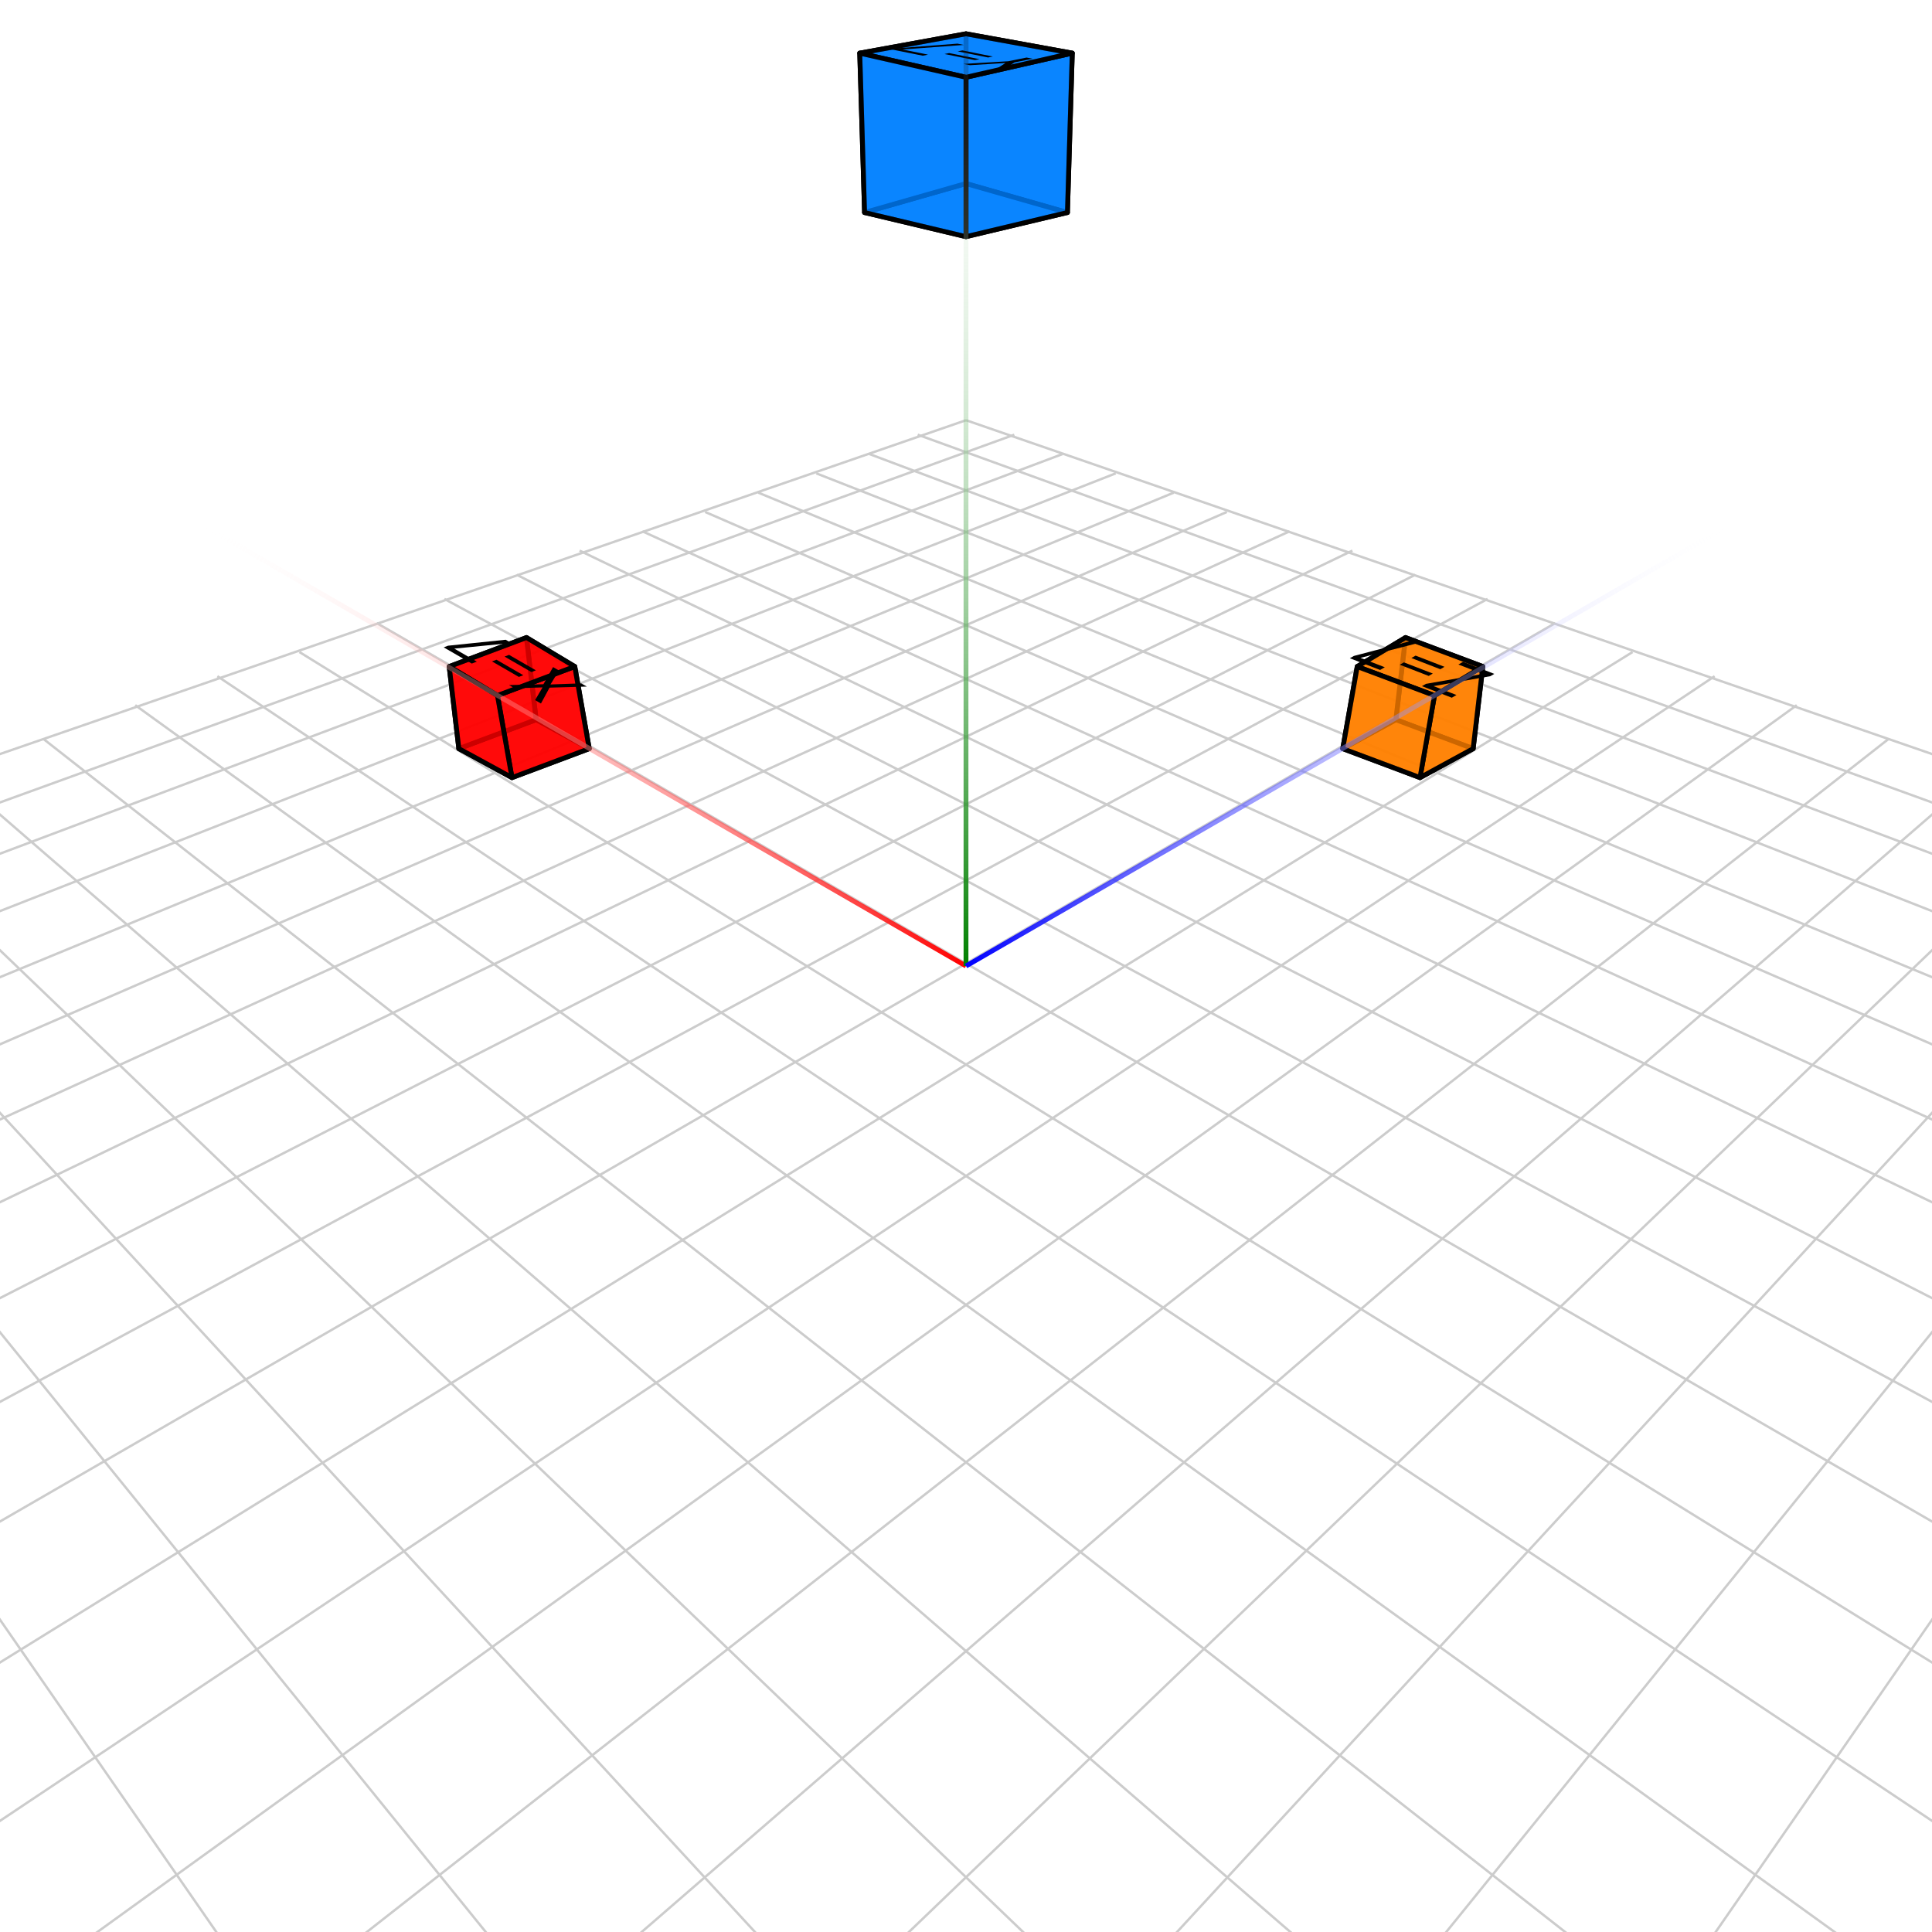
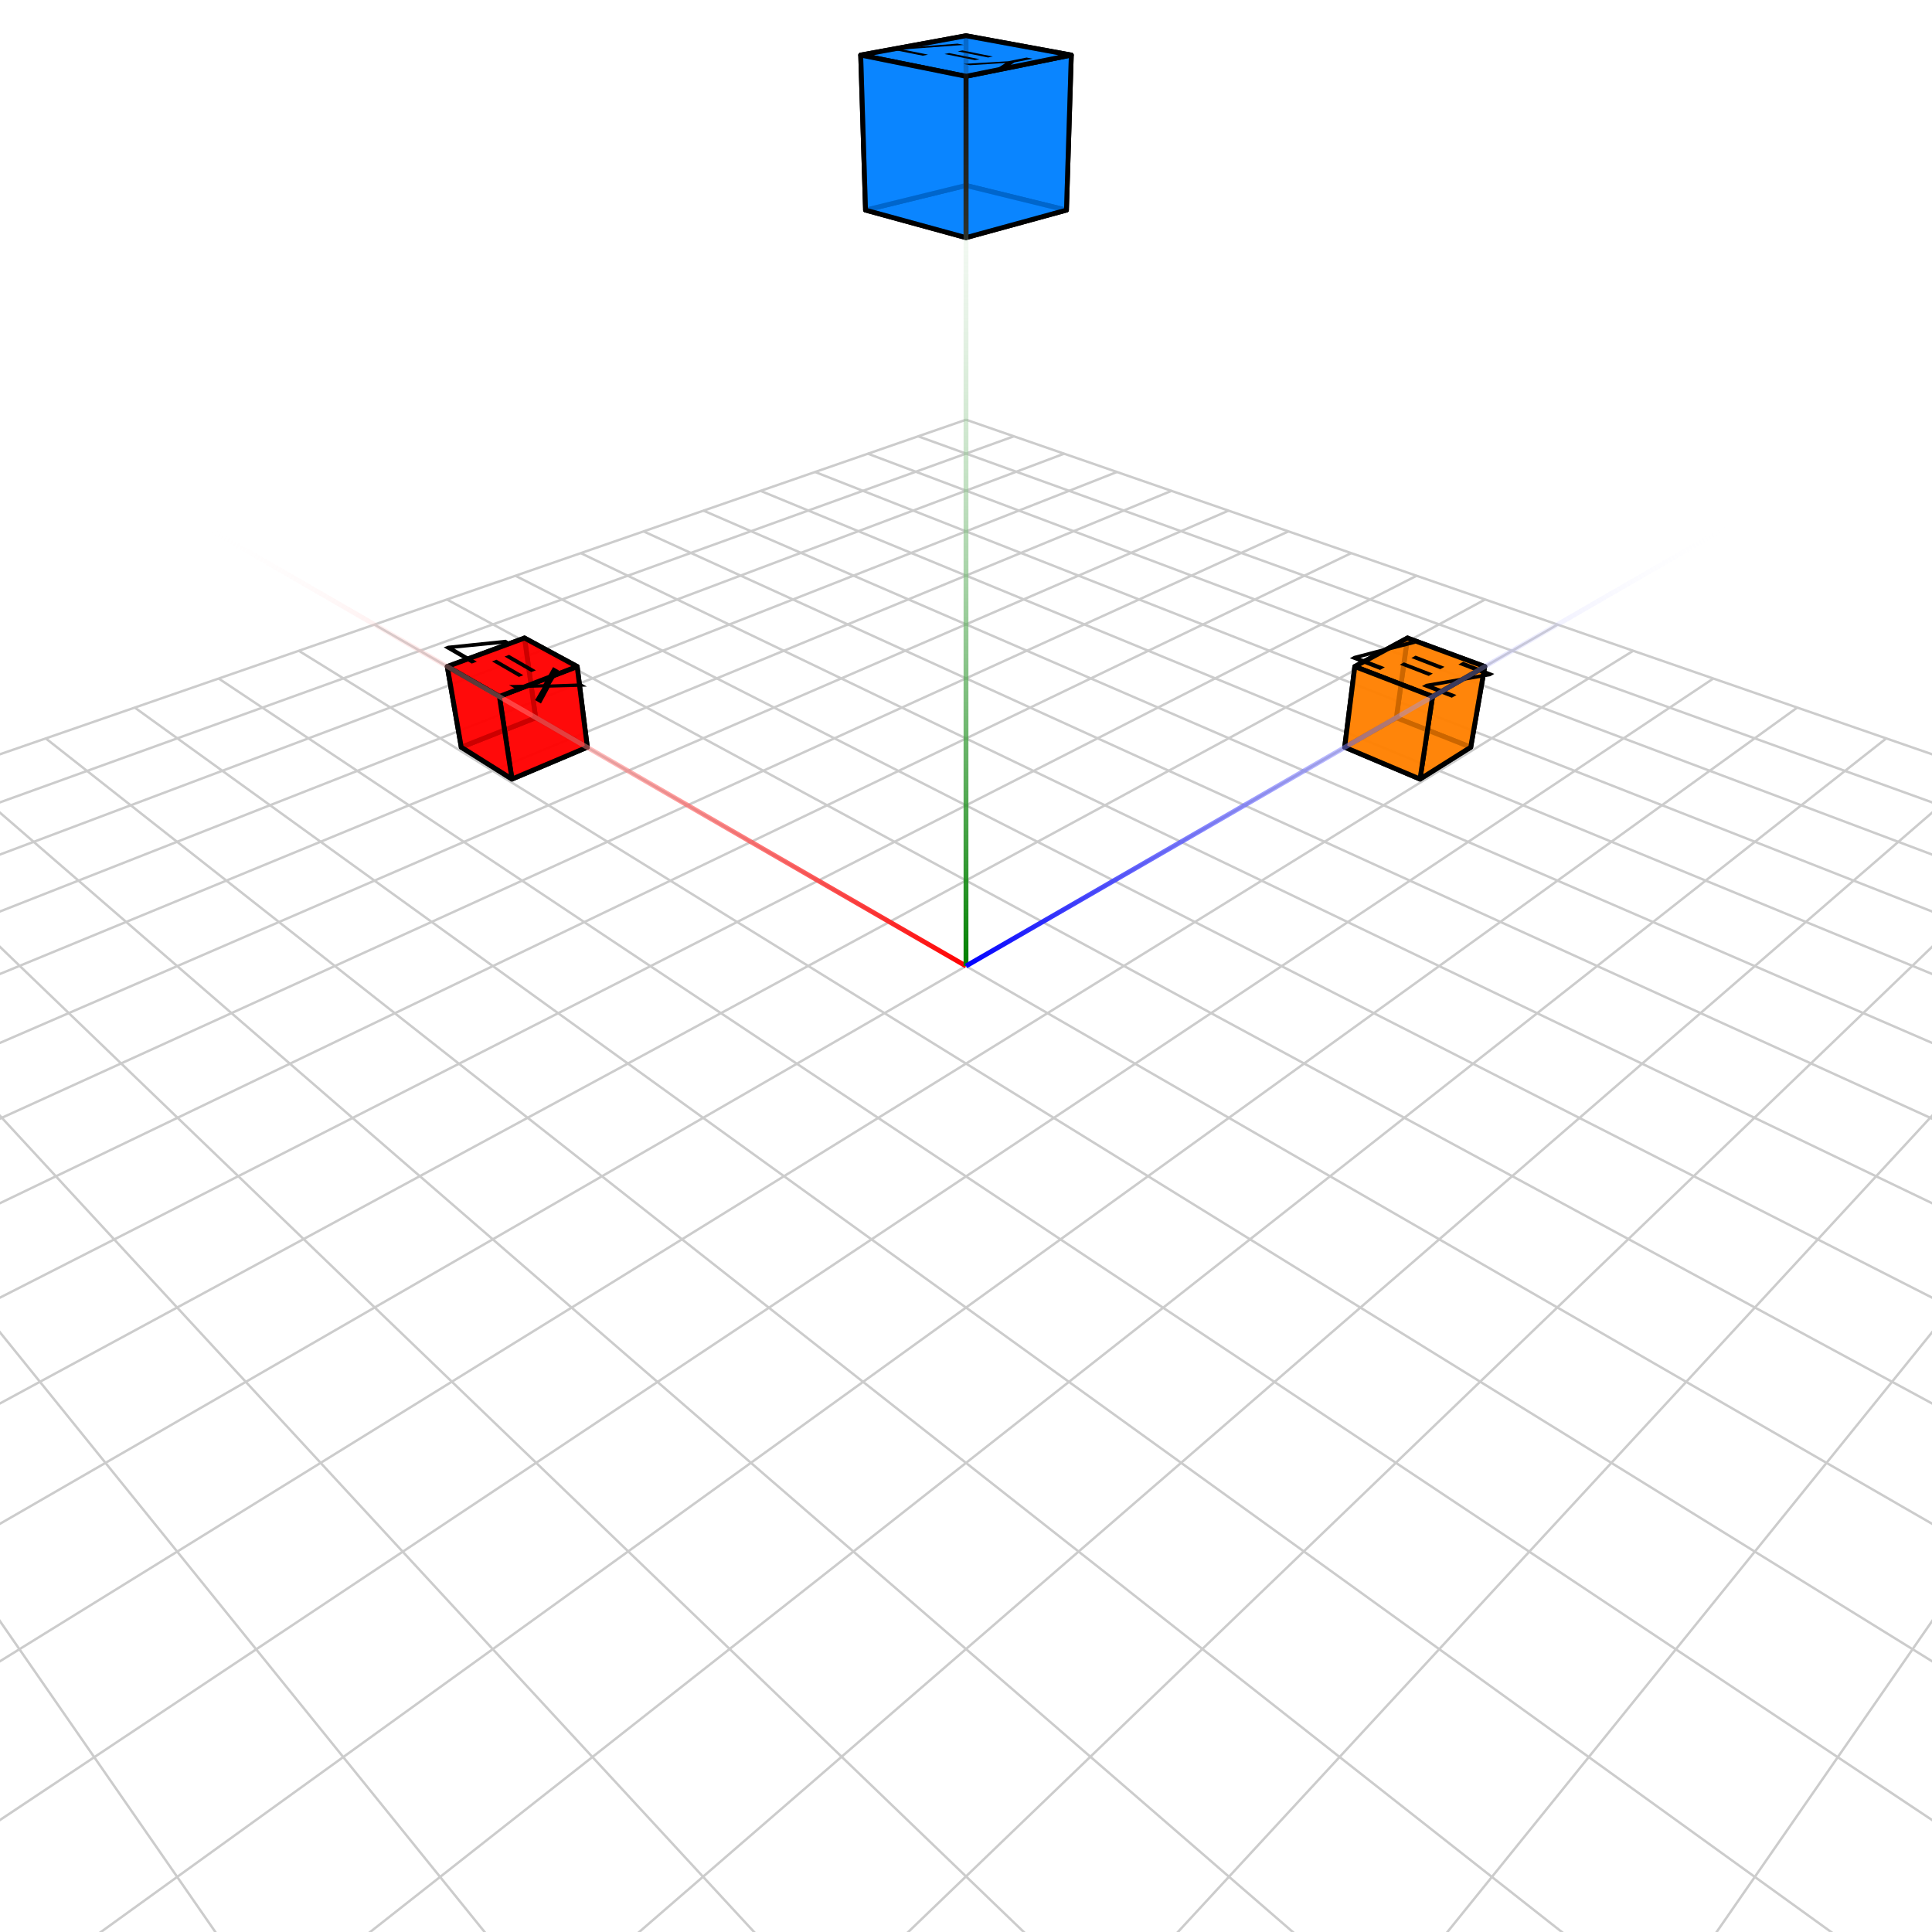
<svg xmlns="http://www.w3.org/2000/svg" width="400" height="400" viewBox="-200 -200 400 400">
  <rect x="-200" y="-200" width="400" height="400" fill="white" />
  <g stroke="#ccc" stroke-width="0.5">
-     <line x1="0" y1="566" x2="327" y2="0" />
-     <line x1="0" y1="566" x2="-327" y2="0" />
-     <line x1="-45" y1="489" x2="300" y2="-9" />
-     <line x1="45" y1="489" x2="-300" y2="-9" />
-     <line x1="-82" y1="424" x2="276" y2="-18" />
-     <line x1="82" y1="424" x2="-276" y2="-18" />
-     <line x1="-113" y1="370" x2="252" y2="-26" />
-     <line x1="113" y1="370" x2="-252" y2="-26" />
-     <line x1="-140" y1="323" x2="231" y2="-33" />
-     <line x1="140" y1="323" x2="-231" y2="-33" />
-     <line x1="-163" y1="283" x2="210" y2="-40" />
-     <line x1="163" y1="283" x2="-210" y2="-40" />
-     <line x1="-184" y1="247" x2="191" y2="-47" />
-     <line x1="184" y1="247" x2="-191" y2="-47" />
-     <line x1="-202" y1="216" x2="172" y2="-54" />
-     <line x1="202" y1="216" x2="-172" y2="-54" />
-     <line x1="-218" y1="189" x2="155" y2="-60" />
-     <line x1="218" y1="189" x2="-155" y2="-60" />
-     <line x1="-232" y1="164" x2="138" y2="-65" />
-     <line x1="232" y1="164" x2="-138" y2="-65" />
-     <line x1="-245" y1="141" x2="122" y2="-71" />
-     <line x1="245" y1="141" x2="-122" y2="-71" />
-     <line x1="-257" y1="121" x2="108" y2="-76" />
-     <line x1="257" y1="121" x2="-108" y2="-76" />
-     <line x1="-267" y1="103" x2="93" y2="-81" />
-     <line x1="267" y1="103" x2="-93" y2="-81" />
-     <line x1="-277" y1="86" x2="80" y2="-86" />
-     <line x1="277" y1="86" x2="-80" y2="-86" />
-     <line x1="-286" y1="71" x2="67" y2="-90" />
-     <line x1="286" y1="71" x2="-67" y2="-90" />
-     <line x1="-294" y1="57" x2="54" y2="-94" />
-     <line x1="294" y1="57" x2="-54" y2="-94" />
-     <line x1="-301" y1="44" x2="43" y2="-98" />
-     <line x1="301" y1="44" x2="-43" y2="-98" />
-     <line x1="-308" y1="31" x2="31" y2="-102" />
-     <line x1="308" y1="31" x2="-31" y2="-102" />
-     <line x1="-315" y1="20" x2="20" y2="-106" />
-     <line x1="315" y1="20" x2="-20" y2="-106" />
-     <line x1="-321" y1="10" x2="10" y2="-110" />
-     <line x1="321" y1="10" x2="-10" y2="-110" />
-     <line x1="-327" y1="0" x2="0" y2="-113" />
-     <line x1="327" y1="0" x2="0" y2="-113" />
+     <line x1="0" y1="565.7" x2="326.6" y2="0" />
+     <line x1="0" y1="565.7" x2="-326.6" y2="0" />
+     <line x1="-44.5" y1="488.5" x2="300.3" y2="-9.1" />
+     <line x1="44.5" y1="488.5" x2="-300.3" y2="-9.1" />
+     <line x1="-81.6" y1="424.3" x2="275.6" y2="-17.7" />
+     <line x1="81.6" y1="424.3" x2="-275.6" y2="-17.7" />
+     <line x1="-113.1" y1="369.9" x2="252.4" y2="-25.7" />
+     <line x1="113.1" y1="369.9" x2="-252.4" y2="-25.7" />
+     <line x1="-140" y1="323.2" x2="230.5" y2="-33.3" />
+     <line x1="140" y1="323.2" x2="-230.5" y2="-33.3" />
+     <line x1="-163.3" y1="282.8" x2="210" y2="-40.4" />
+     <line x1="163.3" y1="282.8" x2="-210" y2="-40.4" />
+     <line x1="-183.7" y1="247.5" x2="190.5" y2="-47.1" />
+     <line x1="183.7" y1="247.5" x2="-190.5" y2="-47.1" />
+     <line x1="-201.7" y1="216.3" x2="172.1" y2="-53.5" />
+     <line x1="201.7" y1="216.3" x2="-172.1" y2="-53.5" />
+     <line x1="-217.7" y1="188.6" x2="154.7" y2="-59.5" />
+     <line x1="217.7" y1="188.6" x2="-154.7" y2="-59.5" />
+     <line x1="-232.1" y1="163.8" x2="138.2" y2="-65.3" />
+     <line x1="232.1" y1="163.8" x2="-138.2" y2="-65.3" />
+     <line x1="-244.9" y1="141.4" x2="122.5" y2="-70.7" />
+     <line x1="244.9" y1="141.4" x2="-122.5" y2="-70.7" />
+     <line x1="-256.6" y1="121.2" x2="107.5" y2="-75.9" />
+     <line x1="256.6" y1="121.2" x2="-107.5" y2="-75.9" />
+     <line x1="-267.2" y1="102.9" x2="93.3" y2="-80.8" />
+     <line x1="267.2" y1="102.9" x2="-93.3" y2="-80.8" />
+     <line x1="-276.9" y1="86.1" x2="79.8" y2="-85.5" />
+     <line x1="276.9" y1="86.1" x2="-79.8" y2="-85.5" />
+     <line x1="-285.8" y1="70.7" x2="66.8" y2="-90" />
+     <line x1="285.8" y1="70.7" x2="-66.8" y2="-90" />
+     <line x1="-293.9" y1="56.6" x2="54.4" y2="-94.3" />
+     <line x1="293.9" y1="56.6" x2="-54.4" y2="-94.3" />
+     <line x1="-301.5" y1="43.5" x2="42.6" y2="-98.4" />
+     <line x1="301.5" y1="43.5" x2="-42.6" y2="-98.4" />
+     <line x1="-308.5" y1="31.4" x2="31.3" y2="-102.3" />
+     <line x1="308.5" y1="31.4" x2="-31.3" y2="-102.3" />
+     <line x1="-314.9" y1="20.2" x2="20.4" y2="-106.1" />
+     <line x1="314.9" y1="20.2" x2="-20.4" y2="-106.1" />
+     <line x1="-321" y1="9.8" x2="10" y2="-109.7" />
+     <line x1="321" y1="9.8" x2="-10" y2="-109.7" />
+     <line x1="-326.6" y1="0" x2="0" y2="-113.1" />
+     <line x1="326.6" y1="0" x2="0" y2="-113.1" />
  </g>
  <g stroke="#000" stroke-width="1" stroke-linecap="round" stroke-linejoin="round">
-     <polygon fill="rgba(255,128,0,0.8)" points="105,-45 107,-62 91,-68 89,-51" />
-     <polygon fill="rgba(255,128,0,0.8)" points="94,-39 78,-45 89,-51 105,-45" />
-     <polygon fill="rgba(255,128,0,0.8)" points="78,-45 81,-62 91,-68 89,-51" />
-     <polygon fill="rgba(255,128,0,0.8)" points="94,-39 97,-56 107,-62 105,-45" />
-     <polygon fill="rgba(255,128,0,0.8)" points="97,-56 81,-62 91,-68 107,-62" />
-     <polygon fill="rgba(255,128,0,0.8)" points="94,-39 78,-45 81,-62 97,-56" />
-     <polygon fill="rgba(0,128,255,0.8)" points="21,-156 22,-189 0,-193 0,-162" />
-     <polygon fill="rgba(255,0,0,0.8)" points="-78,-45 -81,-62 -91,-68 -89,-51" />
-     <polygon fill="rgba(255,0,0,0.8)" points="-94,-39 -105,-45 -89,-51 -78,-45" />
-     <polygon fill="rgba(255,0,0,0.8)" points="-105,-45 -107,-62 -91,-68 -89,-51" />
-     <polygon fill="rgba(255,0,0,0.8)" points="-94,-39 -97,-56 -81,-62 -78,-45" />
-     <polygon fill="rgba(255,0,0,0.8)" points="-97,-56 -107,-62 -91,-68 -81,-62" />
-     <polygon fill="rgba(0,128,255,0.8)" points="0,-151 -21,-156 0,-162 21,-156" />
-     <polygon fill="rgba(0,128,255,0.8)" points="-21,-156 -22,-189 0,-193 0,-162" />
-     <polygon fill="rgba(0,128,255,0.8)" points="0,-151 0,-184 22,-189 21,-156" />
-     <polygon fill="rgba(0,128,255,0.8)" points="0,-184 -22,-189 0,-193 22,-189" />
-     <polygon fill="rgba(255,0,0,0.8)" points="-94,-39 -105,-45 -107,-62 -97,-56" />
-     <polygon fill="rgba(0,128,255,0.8)" points="0,-151 -21,-156 -22,-189 0,-184" />
+     <polygon fill="rgba(255,128,0,0.8)" points="104.5,-45.3 107.4,-62 91.4,-67.9 89.1,-51.4" />
+     <polygon fill="rgba(255,128,0,0.8)" points="94,-38.7 78.4,-45.3 89.1,-51.4 104.5,-45.3" />
+     <polygon fill="rgba(255,128,0,0.8)" points="78.4,-45.3 80.5,-62 91.4,-67.9 89.1,-51.4" />
+     <polygon fill="rgba(255,128,0,0.8)" points="94,-38.7 96.6,-55.8 107.4,-62 104.5,-45.3" />
+     <polygon fill="rgba(255,128,0,0.8)" points="96.6,-55.8 80.5,-62 91.4,-67.9 107.4,-62" />
+     <polygon fill="rgba(255,128,0,0.8)" points="94,-38.7 78.4,-45.3 80.5,-62 96.6,-55.8" />
+     <polygon fill="rgba(0,128,255,0.8)" points="20.8,-156.5 21.8,-188.6 0,-192.6 0,-161.6" />
+     <polygon fill="rgba(255,0,0,0.8)" points="-78.4,-45.3 -80.5,-62 -91.4,-67.9 -89.1,-51.4" />
+     <polygon fill="rgba(255,0,0,0.8)" points="-94,-38.7 -104.5,-45.3 -89.1,-51.4 -78.4,-45.3" />
+     <polygon fill="rgba(255,0,0,0.8)" points="-104.5,-45.3 -107.4,-62 -91.4,-67.9 -89.1,-51.4" />
+     <polygon fill="rgba(255,0,0,0.8)" points="-94,-38.7 -96.6,-55.8 -80.5,-62 -78.4,-45.3" />
+     <polygon fill="rgba(255,0,0,0.8)" points="-96.6,-55.8 -107.4,-62 -91.4,-67.9 -80.5,-62" />
+     <polygon fill="rgba(0,128,255,0.8)" points="0,-150.8 -20.8,-156.5 0,-161.6 20.8,-156.5" />
+     <polygon fill="rgba(0,128,255,0.8)" points="-20.8,-156.5 -21.8,-188.6 0,-192.6 0,-161.6" />
+     <polygon fill="rgba(0,128,255,0.8)" points="0,-150.8 0,-184.2 21.8,-188.6 20.8,-156.5" />
+     <polygon fill="rgba(0,128,255,0.8)" points="0,-184.2 -21.8,-188.6 0,-192.6 21.8,-188.6" />
+     <polygon fill="rgba(255,0,0,0.8)" points="-94,-38.7 -104.5,-45.3 -107.4,-62 -96.6,-55.8" />
+     <polygon fill="rgba(0,128,255,0.8)" points="0,-150.8 -20.8,-156.5 -21.8,-188.6 0,-184.2" />
  </g>
  <g font-family="sans-serif" font-size="14" text-anchor="middle" dominant-baseline="central" transform="matrix(-0.8650945 -0.4994626 0.9320238 -0.3608464 -93.98832 -61.90998)">
    <text x="0" y="0" fill="rgba(0,0,0,1)">X=7</text>
  </g>
  <g font-family="sans-serif" font-size="14" text-anchor="middle" dominant-baseline="central" transform="matrix(-0.9799846 -0.1973701 0.9799846 -0.1973701 0 -188.4685)">
    <text x="0" y="0" fill="rgba(0,0,0,1)">Y=7</text>
  </g>
  <g font-family="sans-serif" font-size="14" text-anchor="middle" dominant-baseline="central" transform="matrix(-0.9320238 -0.3608464 0.8650945 -0.4994626 93.98832 -61.90998)">
    <text x="0" y="0" fill="rgba(0,0,0,1)">Z=7</text>
  </g>
  <g stroke-width="1">
    <defs>
-       <linearGradient id="axis-grad-0" x1="0" y1="0" x2="-490" y2="-283" gradientUnits="userSpaceOnUse">
+       <linearGradient id="axis-grad-0" x1="0" y1="0" x2="-489.9" y2="-282.8" gradientUnits="userSpaceOnUse">
        <stop offset="0%" stop-color="red" />
        <stop offset="32.258%" stop-color="rgba(255,255,255,0)" />
        <stop offset="100%" stop-color="rgba(255,255,255,0)" />
      </linearGradient>
-       <linearGradient id="axis-grad-1" x1="0" y1="0" x2="0" y2="-566" gradientUnits="userSpaceOnUse">
+       <linearGradient id="axis-grad-1" x1="0" y1="0" x2="0" y2="-565.7" gradientUnits="userSpaceOnUse">
        <stop offset="0%" stop-color="green" />
        <stop offset="34.483%" stop-color="rgba(255,255,255,0)" />
        <stop offset="100%" stop-color="rgba(255,255,255,0)" />
      </linearGradient>
-       <linearGradient id="axis-grad-2" x1="0" y1="0" x2="490" y2="-283" gradientUnits="userSpaceOnUse">
+       <linearGradient id="axis-grad-2" x1="0" y1="0" x2="489.9" y2="-282.8" gradientUnits="userSpaceOnUse">
        <stop offset="0%" stop-color="blue" />
        <stop offset="32.258%" stop-color="rgba(255,255,255,0)" />
        <stop offset="100%" stop-color="rgba(255,255,255,0)" />
      </linearGradient>
    </defs>
-     <line x1="0" y1="0" x2="-490" y2="-283" stroke="url(#axis-grad-0)" />
-     <line x1="0" y1="0" x2="0" y2="-566" stroke="url(#axis-grad-1)" />
-     <line x1="0" y1="0" x2="490" y2="-283" stroke="url(#axis-grad-2)" />
+     <line x1="0" y1="0" x2="-489.9" y2="-282.8" stroke="url(#axis-grad-0)" />
+     <line x1="0" y1="0" x2="0" y2="-565.7" stroke="url(#axis-grad-1)" />
+     <line x1="0" y1="0" x2="489.9" y2="-282.8" stroke="url(#axis-grad-2)" />
  </g>
</svg>
